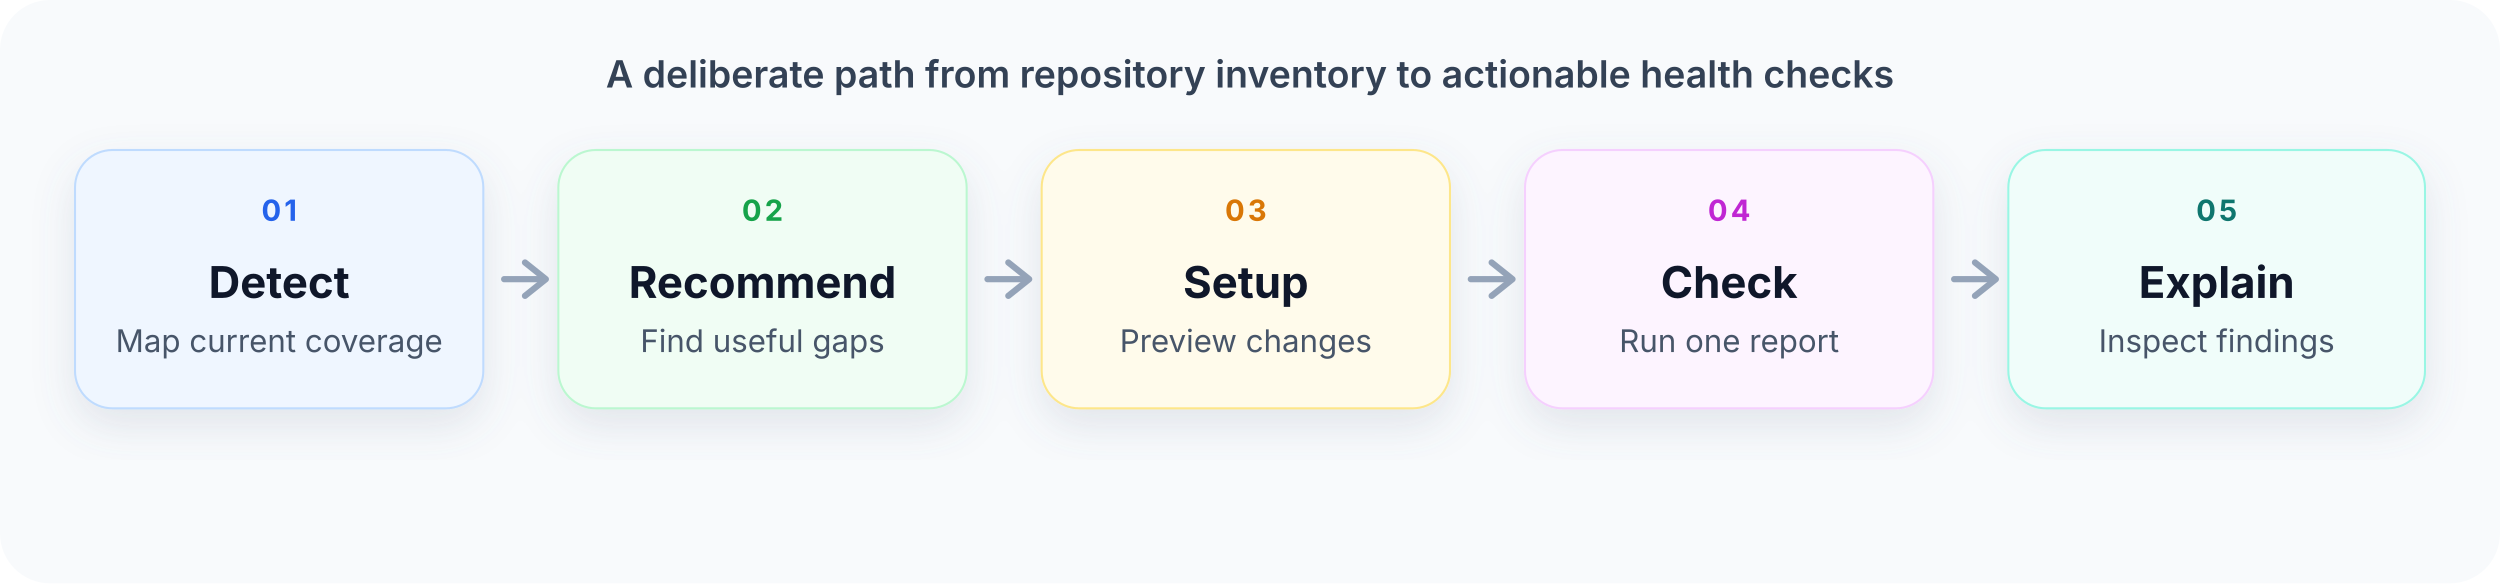
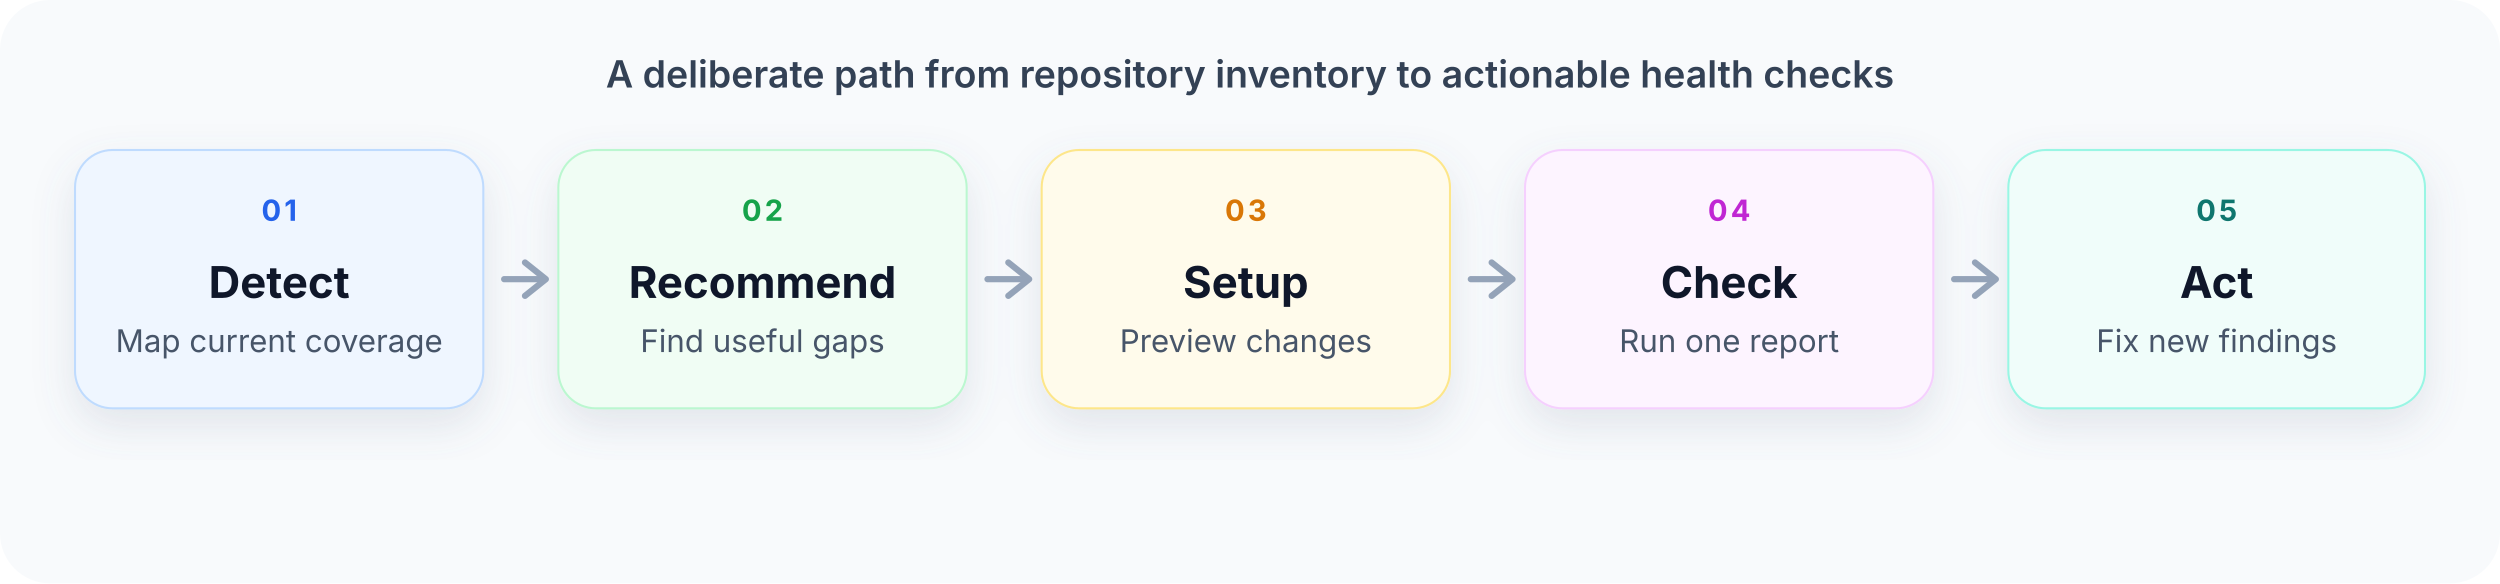
<svg xmlns="http://www.w3.org/2000/svg" viewBox="0 0 1200 280" role="img" aria-labelledby="title desc">
  <defs>
    <filter id="shadow" x="-20%" y="-20%" width="140%" height="140%">
      <feDropShadow dx="0" dy="8" stdDeviation="10" flood-color="#64748b" flood-opacity="0.16" />
    </filter>
  </defs>
  <rect width="1200" height="280" rx="24" fill="#f8fafc" />
  <g font-family="-apple-system,BlinkMacSystemFont,'Segoe UI',sans-serif" text-anchor="middle">
    <g filter="url(#shadow)">
      <rect x="36" y="72" width="196" height="124" rx="18" fill="#eff6ff" stroke="#bfdbfe" />
      <rect x="268" y="72" width="196" height="124" rx="18" fill="#f0fdf4" stroke="#bbf7d0" />
      <rect x="500" y="72" width="196" height="124" rx="18" fill="#fffbeb" stroke="#fde68a" />
      <rect x="732" y="72" width="196" height="124" rx="18" fill="#fdf4ff" stroke="#f5d0fe" />
      <rect x="964" y="72" width="200" height="124" rx="18" fill="#f0fdfa" stroke="#99f6e4" />
    </g>
    <g fill="none" stroke="#94a3b8" stroke-width="3" stroke-linecap="round" stroke-linejoin="round">
      <path d="M242 134h18" />
      <path d="m252 126 10 8-10 8" />
      <path d="M474 134h18" />
      <path d="m484 126 10 8-10 8" />
      <path d="M706 134h18" />
      <path d="m716 126 10 8-10 8" />
      <path d="M938 134h18" />
      <path d="m948 126 10 8-10 8" />
    </g>
    <g font-size="14" font-weight="700" letter-spacing="1.5">
      <text x="134" y="106" fill="#2563eb">01</text>
      <text x="366" y="106" fill="#16a34a">02</text>
      <text x="598" y="106" fill="#d97706">03</text>
      <text x="830" y="106" fill="#c026d3">04</text>
      <text x="1064" y="106" fill="#0f766e">05</text>
    </g>
    <g font-size="21" font-weight="700" fill="#0f172a">
      <text x="134" y="143">Detect</text>
      <text x="366" y="143">Recommend</text>
      <text x="598" y="143">Setup</text>
      <text x="830" y="143">Check</text>
-       <text x="1064" y="143">Explain</text>
+       <text x="1064" y="143">Act</text>
    </g>
    <g font-size="15" fill="#475569">
      <text x="134" y="169">Map current coverage</text>
      <text x="366" y="169">Find useful gaps</text>
      <text x="598" y="169">Preview changes</text>
      <text x="830" y="169">Run one report</text>
-       <text x="1064" y="169">Inspect findings</text>
+       <text x="1064" y="169">Fix new findings</text>
    </g>
    <text x="600" y="42" font-size="18" font-weight="600" fill="#334155">A deliberate path from repository inventory to actionable health checks</text>
  </g>
</svg>
